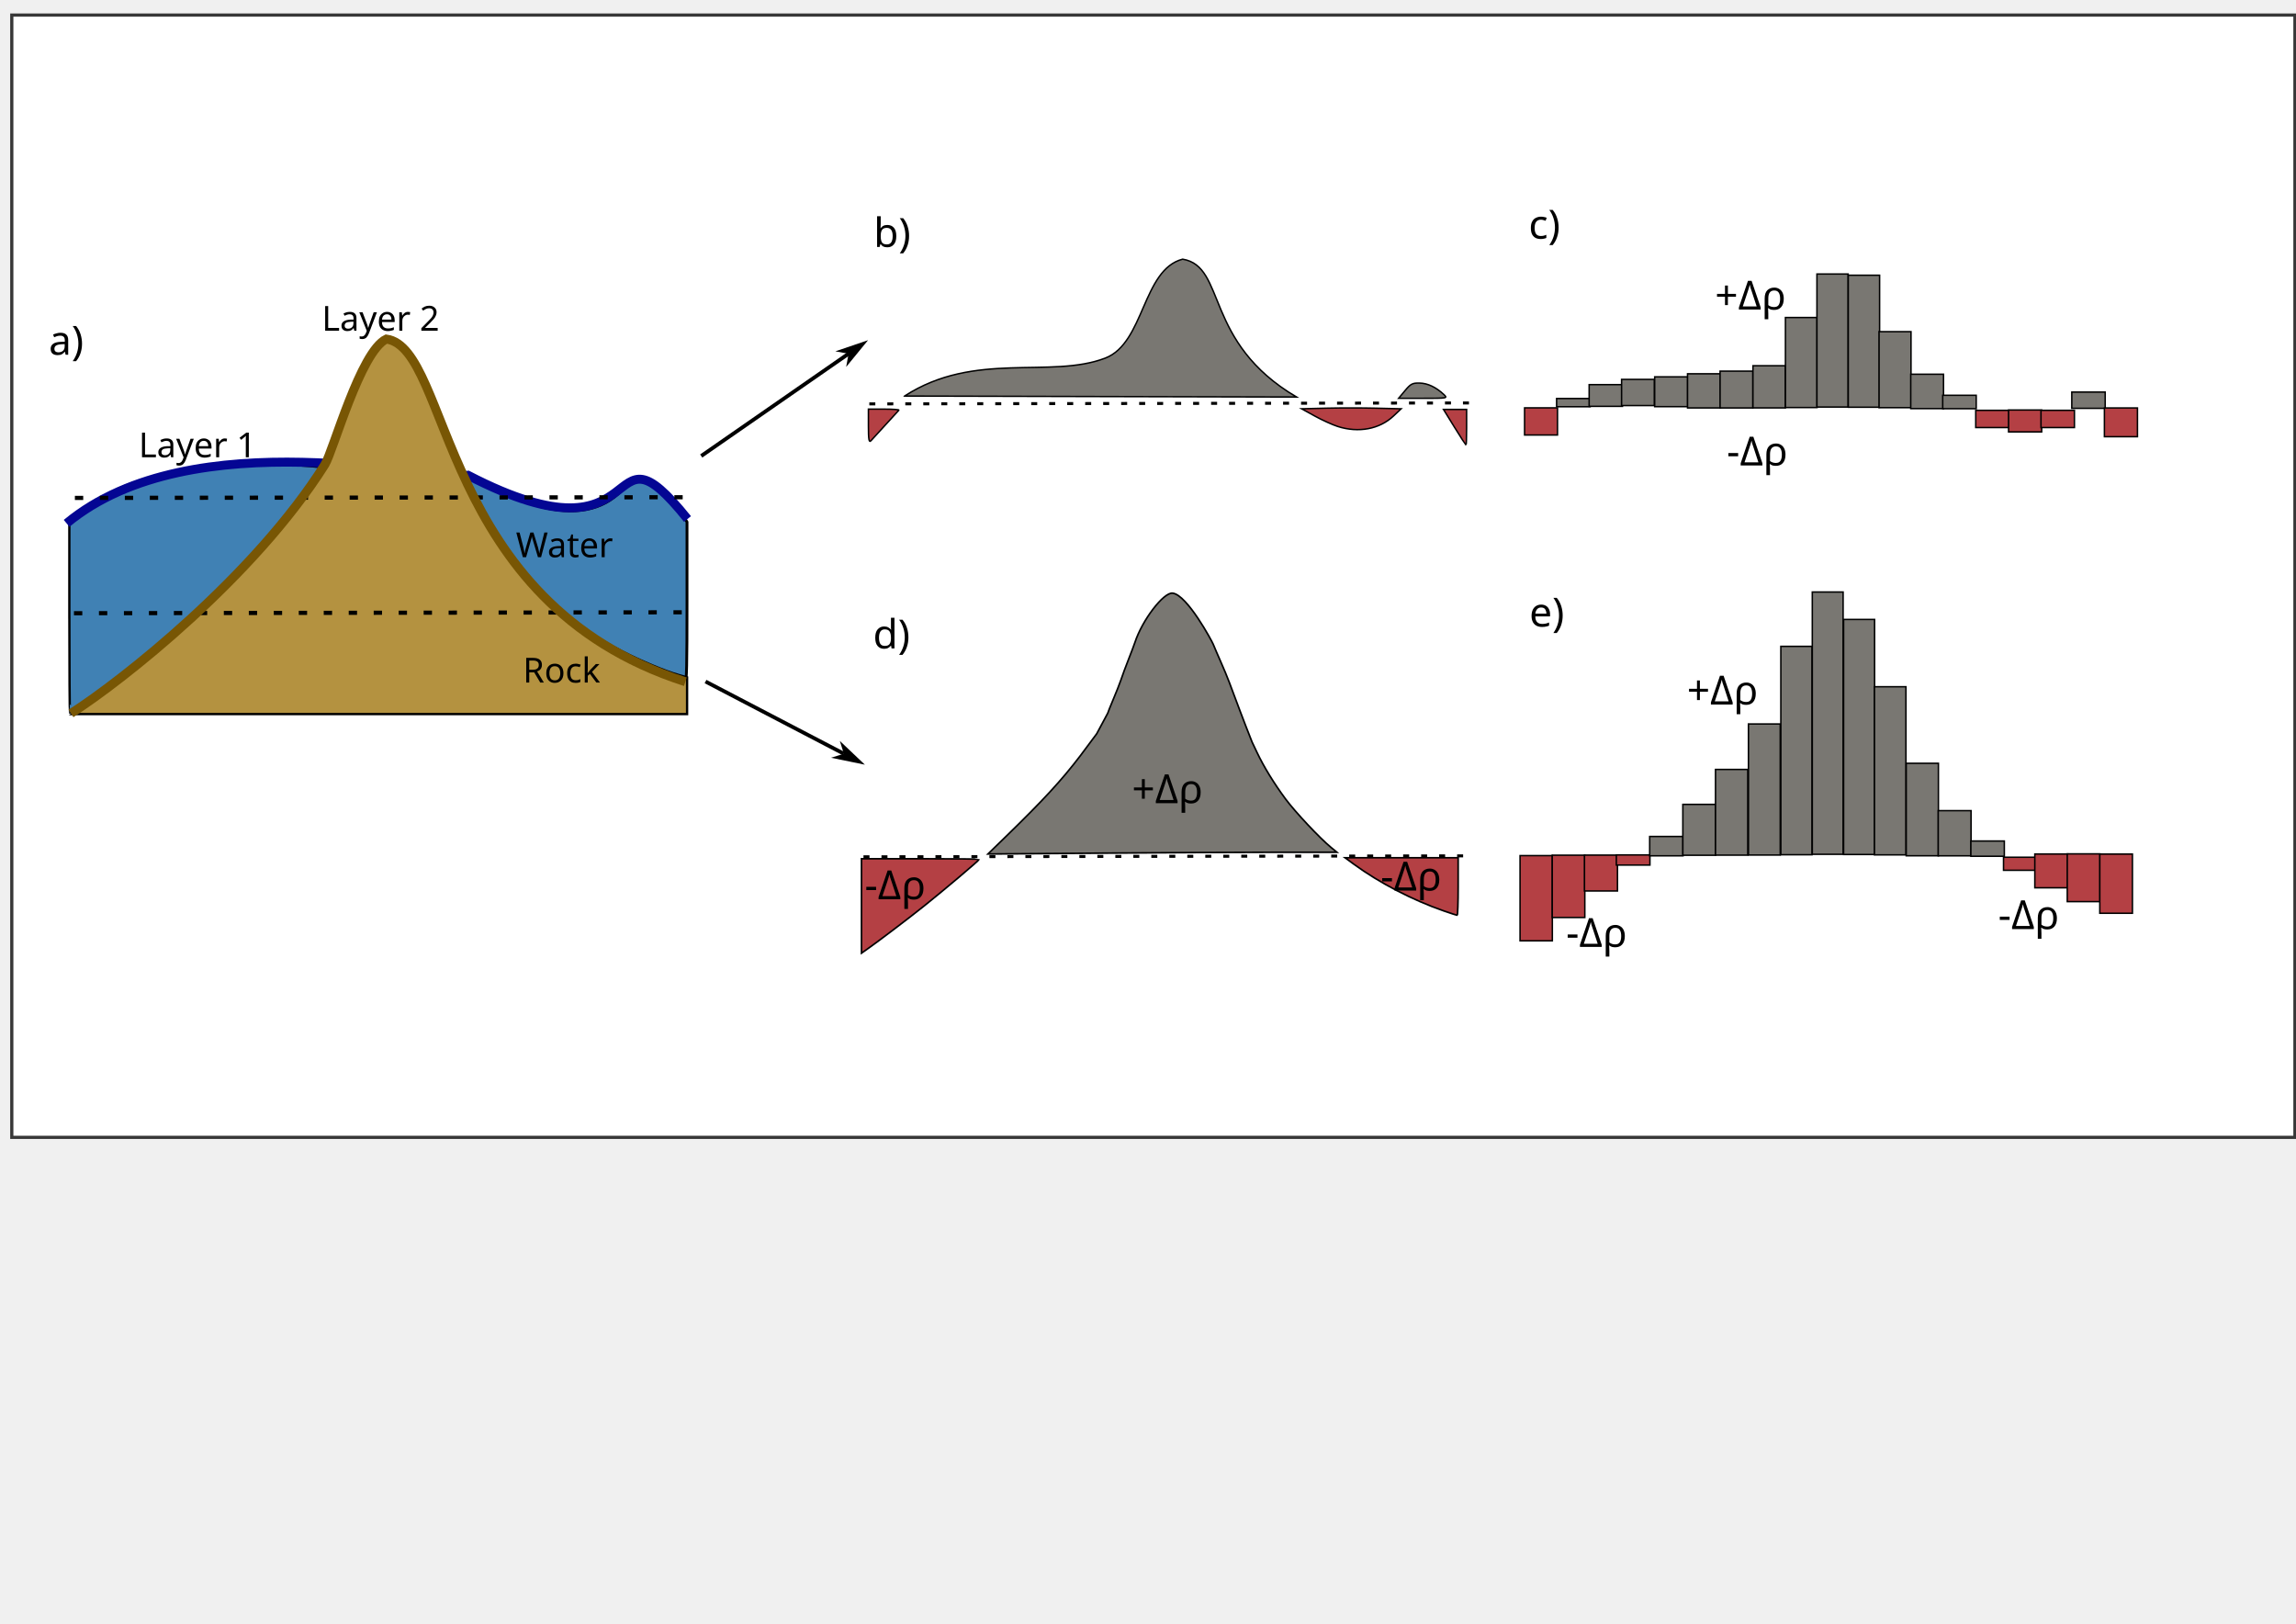
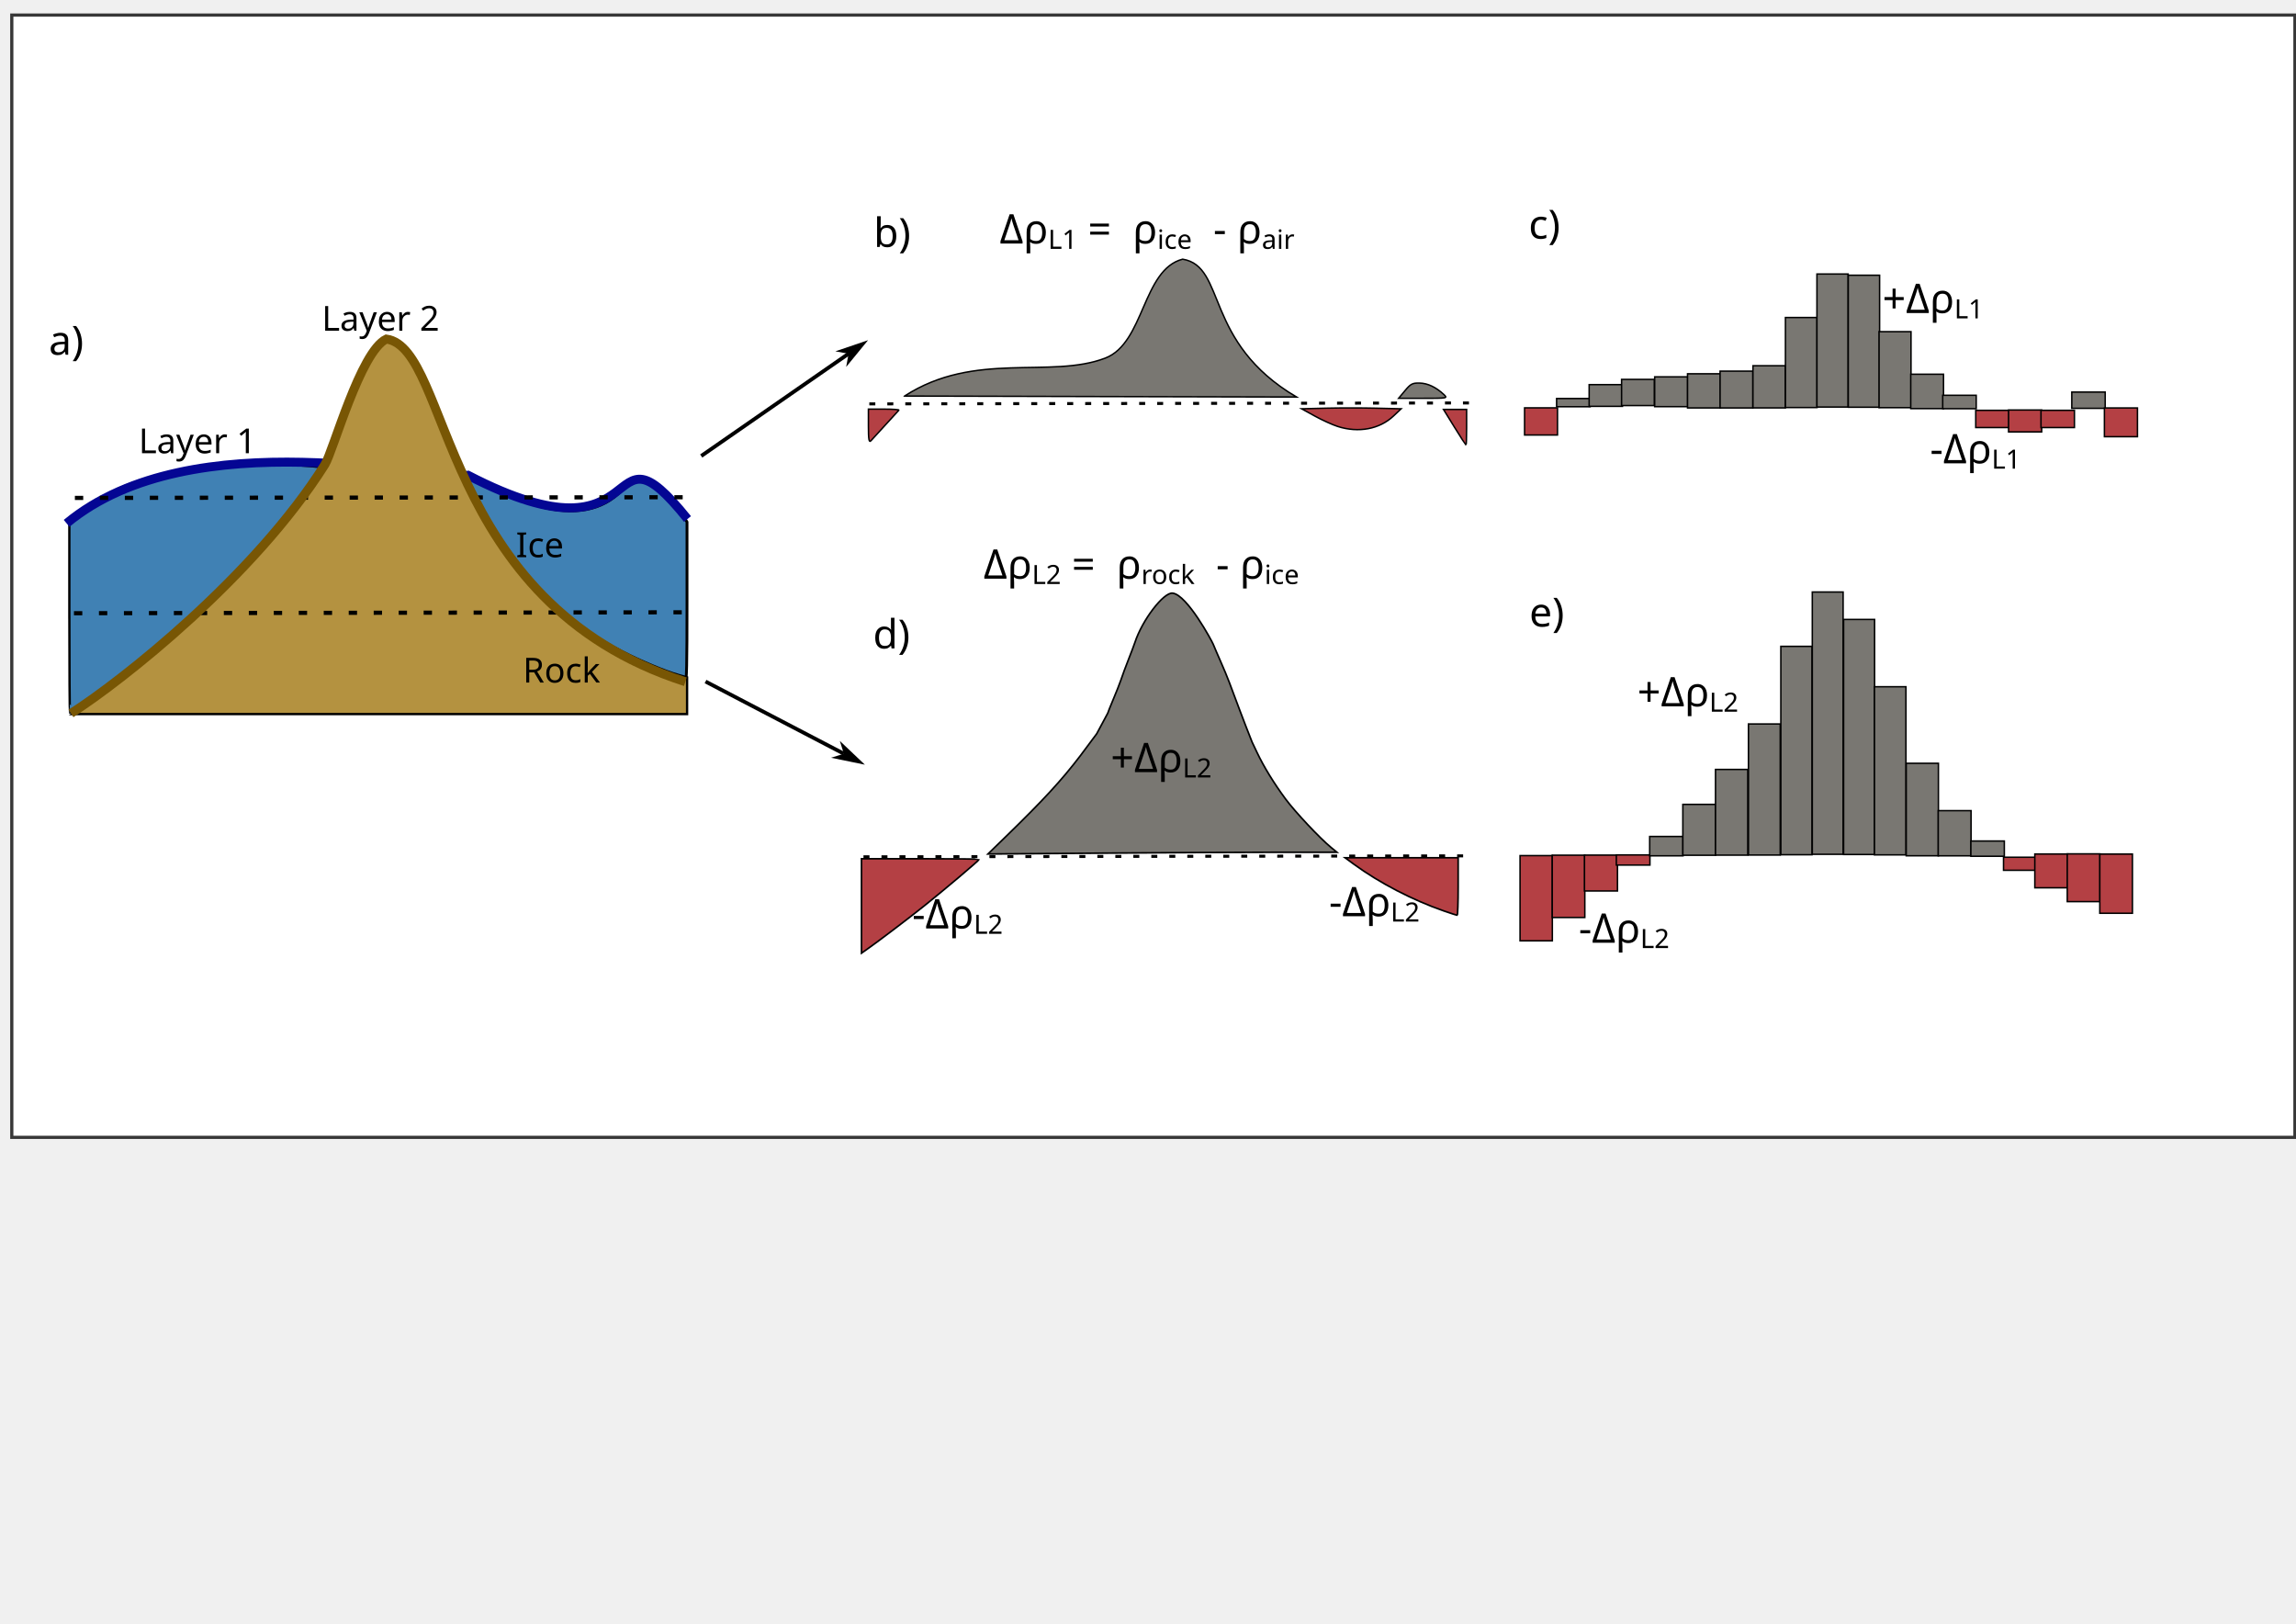
<svg xmlns="http://www.w3.org/2000/svg" width="297mm" height="210mm" viewBox="0 0 297 210" version="1.1" id="svg5">
  <defs id="defs2">
    <marker style="overflow:visible" id="Arrow1L" refX="0" refY="0" orient="auto-start-reverse" markerWidth="8.75" markerHeight="5" viewBox="0 0 8.75 5" preserveAspectRatio="xMidYMid">
      <path style="fill:context-stroke;fill-rule:evenodd;stroke:none" d="M 0,0 5,-5 -12.5,0 5,5 Z" id="arrow1L" transform="scale(-0.5)" />
    </marker>
    <marker style="overflow:visible" id="Arrow1L-8" refX="0" refY="0" orient="auto-start-reverse" markerWidth="8.75" markerHeight="5" viewBox="0 0 8.75 5" preserveAspectRatio="xMidYMid">
      <path style="fill:context-stroke;fill-rule:evenodd;stroke:none" d="M 0,0 5,-5 -12.5,0 5,5 Z" id="arrow1L-3" transform="scale(-0.5)" />
    </marker>
  </defs>
  <g id="layer1">
    <rect style="display:inline;fill:#ffffff;fill-opacity:1;fill-rule:evenodd;stroke:#373737;stroke-width:0.412;stroke-dasharray:none;stroke-dashoffset:3.024;stroke-opacity:1" id="rect4291-8-6" width="295.337" height="145.149" x="1.525" y="1.949" />
+     <text xml:space="preserve" style="font-style:normal;font-variant:normal;font-weight:normal;font-stretch:normal;font-size:5.292px;line-height:1.25;font-family:sans-serif;-inkscape-font-specification:'sans-serif, Normal';font-variant-ligatures:normal;font-variant-caps:normal;font-variant-numeric:normal;font-variant-east-asian:normal;letter-spacing:0px;word-spacing:0px;display:inline;fill:#000000;fill-opacity:1;stroke:none;stroke-width:0.186" x="211.805" y="91.359" id="text591-3-7-6-7-9-4-2-0-5">
+       <tspan id="tspan589-3-9-5-7-7-6-5-0-8" style="font-style:normal;font-variant:normal;font-weight:normal;font-stretch:normal;font-size:5.292px;font-family:sans-serif;-inkscape-font-specification:'sans-serif, Normal';font-variant-ligatures:normal;font-variant-caps:normal;font-variant-numeric:normal;font-variant-east-asian:normal;stroke-width:0.186" x="211.805" y="91.359">+Δρ<tspan style="font-size:65%;baseline-shift:sub" id="tspan2174">L2</tspan>
+       </tspan>
+     </text>
+     <text xml:space="preserve" style="font-style:normal;font-variant:normal;font-weight:normal;font-stretch:normal;font-size:5.292px;line-height:1.25;font-family:sans-serif;-inkscape-font-specification:'sans-serif, Normal';font-variant-ligatures:normal;font-variant-caps:normal;font-variant-numeric:normal;font-variant-east-asian:normal;letter-spacing:0px;word-spacing:0px;display:inline;fill:#000000;fill-opacity:1;stroke:none;stroke-width:0.186" x="204.205" y="121.932" id="text591-3-7-6-7-9-4-2-0-5-3">
+       <tspan id="tspan589-3-9-5-7-7-6-5-0-8-8" style="font-style:normal;font-variant:normal;font-weight:normal;font-stretch:normal;font-size:5.292px;font-family:sans-serif;-inkscape-font-specification:'sans-serif, Normal';font-variant-ligatures:normal;font-variant-caps:normal;font-variant-numeric:normal;font-variant-east-asian:normal;stroke-width:0.186" x="204.205" y="121.932">-Δρ<tspan style="font-size:65%;baseline-shift:sub" id="tspan2174-5">L2</tspan>
+       </tspan>
+     </text>
+     <text xml:space="preserve" style="font-style:normal;font-variant:normal;font-weight:normal;font-stretch:normal;font-size:5.292px;line-height:1.25;font-family:sans-serif;-inkscape-font-specification:'sans-serif, Normal';font-variant-ligatures:normal;font-variant-caps:normal;font-variant-numeric:normal;font-variant-east-asian:normal;letter-spacing:0px;word-spacing:0px;display:inline;fill:#000000;fill-opacity:1;stroke:none;stroke-width:0.186" x="127.218" y="74.85" id="text591-3-7-6-7-9-4-2-0-5-1-5">
+       <tspan id="tspan589-3-9-5-7-7-6-5-0-8-0-7" style="font-style:normal;font-variant:normal;font-weight:normal;font-stretch:normal;font-size:5.292px;font-family:sans-serif;-inkscape-font-specification:'sans-serif, Normal';font-variant-ligatures:normal;font-variant-caps:normal;font-variant-numeric:normal;font-variant-east-asian:normal;stroke-width:0.186" x="127.218" y="74.85">Δρ<tspan style="font-size:65%;baseline-shift:sub" id="tspan2126-2">L2</tspan> =  ρ<tspan style="font-size:65%;baseline-shift:sub" id="tspan2122-7">rock</tspan>  - ρ<tspan style="font-size:65%;baseline-shift:sub" id="tspan2124-9">ice</tspan>
+       </tspan>
+     </text>
+     <text xml:space="preserve" style="font-style:normal;font-variant:normal;font-weight:normal;font-stretch:normal;font-size:5.292px;line-height:1.25;font-family:sans-serif;-inkscape-font-specification:'sans-serif, Normal';font-variant-ligatures:normal;font-variant-caps:normal;font-variant-numeric:normal;font-variant-east-asian:normal;letter-spacing:0px;word-spacing:0px;display:inline;fill:#000000;fill-opacity:1;stroke:none;stroke-width:0.186" x="243.502" y="40.487" id="text591-3-7-6-7-9-4-2-0-1">
+       <tspan id="tspan589-3-9-5-7-7-6-5-0-3" style="font-style:normal;font-variant:normal;font-weight:normal;font-stretch:normal;font-size:5.292px;font-family:sans-serif;-inkscape-font-specification:'sans-serif, Normal';font-variant-ligatures:normal;font-variant-caps:normal;font-variant-numeric:normal;font-variant-east-asian:normal;stroke-width:0.186" x="243.502" y="40.487">+Δρ<tspan style="font-size:65%;baseline-shift:sub" id="tspan2170">L1</tspan>
+       </tspan>
+     </text>
+     <text xml:space="preserve" style="font-style:normal;font-variant:normal;font-weight:normal;font-stretch:normal;font-size:5.292px;line-height:1.25;font-family:sans-serif;-inkscape-font-specification:'sans-serif, Normal';font-variant-ligatures:normal;font-variant-caps:normal;font-variant-numeric:normal;font-variant-east-asian:normal;letter-spacing:0px;word-spacing:0px;display:inline;fill:#000000;fill-opacity:1;stroke:none;stroke-width:0.186" x="249.649" y="59.926" id="text591-3-7-6-7-9-4-2-6-7-3">
+       <tspan id="tspan589-3-9-5-7-7-6-5-4-8-5" style="font-style:normal;font-variant:normal;font-weight:normal;font-stretch:normal;font-size:5.292px;font-family:sans-serif;-inkscape-font-specification:'sans-serif, Normal';font-variant-ligatures:normal;font-variant-caps:normal;font-variant-numeric:normal;font-variant-east-asian:normal;stroke-width:0.186" x="249.649" y="59.926">-Δρ<tspan style="font-size:65%;baseline-shift:sub" id="tspan2172">L1</tspan>
+       </tspan>
+     </text>
+     <text xml:space="preserve" style="font-style:normal;font-variant:normal;font-weight:normal;font-stretch:normal;font-size:5.292px;line-height:1.25;font-family:sans-serif;-inkscape-font-specification:'sans-serif, Normal';font-variant-ligatures:normal;font-variant-caps:normal;font-variant-numeric:normal;font-variant-east-asian:normal;letter-spacing:0px;word-spacing:0px;display:inline;fill:#000000;fill-opacity:1;stroke:none;stroke-width:0.186" x="129.306" y="31.498" id="text591-3-7-6-7-9-4-2-0-5-1">
+       <tspan id="tspan589-3-9-5-7-7-6-5-0-8-0" style="font-style:normal;font-variant:normal;font-weight:normal;font-stretch:normal;font-size:5.292px;font-family:sans-serif;-inkscape-font-specification:'sans-serif, Normal';font-variant-ligatures:normal;font-variant-caps:normal;font-variant-numeric:normal;font-variant-east-asian:normal;stroke-width:0.186" x="129.306" y="31.498">Δρ<tspan style="font-size:65%;baseline-shift:sub" id="tspan2126">L1</tspan> =  ρ<tspan style="font-size:65%;baseline-shift:sub" id="tspan2122">ice</tspan>  - ρ<tspan style="font-size:65%;baseline-shift:sub" id="tspan2124">air</tspan>
+       </tspan>
+     </text>
    <path style="display:inline;fill:none;stroke:#000000;stroke-width:8.51731e-06;stroke-linecap:butt;stroke-linejoin:miter;stroke-dasharray:none;stroke-opacity:1" d="m 8.415,93.335 c 0,0 30.83,-21.207 35.819,-37.958 5.504,-18.478 9.686,-11.655 16.573,6.772 7.883,21.091 29.226,26.018 29.226,26.018" id="path52709" />
    <path style="display:inline;fill:none;stroke:#000000;stroke-width:8.51731e-06;stroke-linecap:butt;stroke-linejoin:miter;stroke-dasharray:none;stroke-opacity:1" d="m 8.237,48.427 c 0,0 12.681,8.04 18.355,4.812 6.356,-3.616 12.712,-3.024 19.068,-1.96" id="path52711" />
    <path style="display:inline;fill:none;stroke:#000000;stroke-width:8.51731e-06;stroke-linecap:butt;stroke-linejoin:miter;stroke-dasharray:none;stroke-opacity:1" d="m 56.887,51.813 c 0,0 12.118,8.554 33.503,6.237" id="path52713" />
    <path style="display:inline;fill:none;stroke:#000000;stroke-width:8.51731e-06;stroke-linecap:butt;stroke-linejoin:miter;stroke-dasharray:none;stroke-opacity:1" d="M 8.237,67.673 C 18.217,57.159 42.096,60.723 42.096,60.723" id="path52715" />
    <path style="display:inline;fill:none;stroke:#000000;stroke-width:8.51731e-06;stroke-linecap:butt;stroke-linejoin:miter;stroke-dasharray:none;stroke-opacity:1" d="m 60.273,61.08 c 8.839,5.542 17.207,7.969 21.639,2.585 2.894,-3.515 8.704,4.15 8.478,5.078" id="path52717" />
    <path style="display:inline;fill:#4081b4;fill-opacity:1;fill-rule:evenodd;stroke:#000000;stroke-width:0.301;stroke-dasharray:none;stroke-dashoffset:0" d="M 8.97,79.832 V 67.452 l 1.025,-0.884 c 2.709,-2.336 5.839,-3.894 10.065,-5.01 3.709,-0.98 8.902,-1.601 13.41,-1.602 2.257,-0.001 7.691,0.341 8.159,0.513 0.275,0.101 0.154,0.365 -0.902,1.973 -4.147,6.312 -11.743,14.106 -21.508,22.066 -2.215,1.806 -9.999,7.704 -10.167,7.704 -0.044,0 -0.08,-5.571 -0.08,-12.38 z" id="path52915" />
    <path style="display:inline;fill:#4081b4;fill-opacity:1;fill-rule:evenodd;stroke:#000000;stroke-width:0.366;stroke-dasharray:none;stroke-dashoffset:0;stroke-opacity:1" d="m 86.163,87.351 c -1.24,-0.461 -3.553,-1.522 -5.14,-2.358 -4.913,-2.588 -8.703,-5.491 -12.354,-9.465 -2.394,-2.606 -4.136,-4.99 -5.841,-7.997 -1.142,-2.013 -3.095,-6.304 -2.943,-6.465 0.039,-0.041 1.241,0.561 2.67,1.34 3.077,1.675 4.839,2.433 7.083,3.049 4.619,1.267 8.35,0.563 10.776,-2.031 1.118,-1.195 1.554,-1.479 2.276,-1.479 1.344,0 4.041,2.185 5.454,4.418 l 0.724,1.145 v 10.351 c 0,8.159 -0.048,10.349 -0.225,10.341 -0.124,-0.005 -1.24,-0.387 -2.48,-0.849 z" id="path52921" />
    <path style="display:inline;fill:none;stroke:#000000;stroke-width:8.08956e-06;stroke-linecap:butt;stroke-linejoin:miter;stroke-dasharray:none;stroke-opacity:1" d="m 122.626,64.619 c 0,0 29.281,-20.142 34.021,-36.052 5.228,-17.55 9.2,-11.069 15.741,6.432 7.487,20.032 27.758,24.711 27.758,24.711" id="path52709-7" />
    <path style="fill:none;stroke:#040693;stroke-width:1.16;stroke-linecap:butt;stroke-linejoin:miter;stroke-dasharray:none;stroke-opacity:1" d="M 8.616,67.687 C 24.936,54.175 56.307,62.212 60.56,61.477 84.961,74.108 77.487,52.884 88.932,67.123" id="path65769-8" />
    <path style="display:inline;fill:#b49240;fill-opacity:1;fill-rule:evenodd;stroke:#000000;stroke-width:0.299;stroke-dasharray:none;stroke-dashoffset:0" d="m 11.436,90.818 c 10.243,-7.585 20.042,-16.688 25.781,-23.949 3.771,-4.772 5.643,-8.2 7.362,-13.482 1.436,-4.414 2.711,-7.177 3.876,-8.402 1.345,-1.415 2.175,-1.407 3.603,0.032 1.87,1.886 3.864,5.957 7.08,14.458 1.721,4.548 3.036,7.297 4.774,9.98 3.979,6.141 9.697,11.259 16.478,14.747 2.477,1.274 5.681,2.615 7.391,3.094 l 1.097,0.307 v 2.377 2.377 H 49.118 9.359 Z" id="path52775" />
    <text xml:space="preserve" style="font-style:normal;font-weight:normal;font-size:5.224px;line-height:1.25;font-family:sans-serif;letter-spacing:0px;word-spacing:0px;display:inline;fill:#000000;fill-opacity:1;stroke:none;stroke-width:0.186" x="6.32" y="45.88" id="text591-3-7-6-7">
      <tspan id="tspan589-3-9-5-7" style="font-size:5.224px;stroke-width:0.186" x="6.32" y="45.88">a)</tspan>
    </text>
    <text xml:space="preserve" style="font-style:normal;font-weight:normal;font-size:5.224px;line-height:1.25;font-family:sans-serif;letter-spacing:0px;word-spacing:0px;display:inline;fill:#000000;fill-opacity:1;stroke:none;stroke-width:0.186" x="113.018" y="31.935" id="text591-3-7-6-7-9">
      <tspan id="tspan589-3-9-5-7-7" style="font-size:5.224px;stroke-width:0.186" x="113.018" y="31.935">b)</tspan>
    </text>
    <text xml:space="preserve" style="font-style:normal;font-weight:normal;font-size:5.224px;line-height:1.25;font-family:sans-serif;letter-spacing:0px;word-spacing:0px;display:inline;fill:#000000;fill-opacity:1;stroke:none;stroke-width:0.186" x="197.745" y="30.868" id="text591-3-7-6-7-9-0">
      <tspan id="tspan589-3-9-5-7-7-4" style="font-size:5.224px;stroke-width:0.186" x="197.745" y="30.868">c)</tspan>
    </text>
    <text xml:space="preserve" style="font-style:normal;font-weight:normal;font-size:4.471px;line-height:1.25;font-family:sans-serif;letter-spacing:0px;word-spacing:0px;display:inline;fill:#000000;fill-opacity:1;stroke:none;stroke-width:0.186" x="67.632" y="88.277" id="text591-6-9-3-8">
      <tspan style="font-size:4.471px;stroke-width:0.186" x="67.632" y="88.277" id="tspan962-1-8-1">Rock</tspan>
    </text>
    <text xml:space="preserve" style="font-style:normal;font-weight:normal;font-size:4.471px;line-height:1.25;font-family:sans-serif;letter-spacing:0px;word-spacing:0px;display:inline;fill:#000000;fill-opacity:1;stroke:none;stroke-width:0.186" x="66.741" y="72.061" id="text591-6-9-3-8-8">
-       <tspan style="font-size:4.471px;stroke-width:0.186" x="66.741" y="72.061" id="tspan962-1-8-1-5">Water</tspan>
+       <tspan style="font-size:4.471px;stroke-width:0.186" x="66.741" y="72.061" id="tspan962-1-8-1-5">Ice</tspan>
    </text>
-     <text xml:space="preserve" style="font-style:normal;font-weight:normal;font-size:4.471px;line-height:1.25;font-family:sans-serif;letter-spacing:0px;word-spacing:0px;display:inline;fill:#000000;fill-opacity:1;stroke:none;stroke-width:0.186" x="17.934" y="59.144" id="text591-6-9-3-8-8-6">
-       <tspan style="font-size:4.471px;stroke-width:0.186" x="17.934" y="59.144" id="tspan962-1-8-1-5-7">Layer 1</tspan>
+     <text xml:space="preserve" style="font-style:normal;font-weight:normal;font-size:4.471px;line-height:1.25;font-family:sans-serif;letter-spacing:0px;word-spacing:0px;display:inline;fill:#000000;fill-opacity:1;stroke:none;stroke-width:0.186" x="17.934" y="58.615" id="text591-6-9-3-8-8-6">
+       <tspan style="font-size:4.471px;stroke-width:0.186" x="17.934" y="58.615" id="tspan962-1-8-1-5-7">Layer 1</tspan>
    </text>
    <text xml:space="preserve" style="font-style:normal;font-weight:normal;font-size:4.471px;line-height:1.25;font-family:sans-serif;letter-spacing:0px;word-spacing:0px;display:inline;fill:#000000;fill-opacity:1;stroke:none;stroke-width:0.186" x="41.624" y="42.777" id="text591-6-9-3-8-8-6-9">
      <tspan style="font-size:4.471px;stroke-width:0.186" x="41.624" y="42.777" id="tspan962-1-8-1-5-7-8">Layer 2</tspan>
    </text>
    <path style="display:inline;fill:#b44044;fill-opacity:1;fill-rule:evenodd;stroke:#000000;stroke-width:0.188;stroke-dasharray:none;stroke-dashoffset:0;stroke-opacity:1" d="m 112.333,55.134 v -2.22 h 2.028 c 1.115,0 1.978,0.06 1.918,0.133 -0.123,0.149 -3.097,3.402 -3.615,3.954 -0.256,0.273 -0.331,-0.145 -0.331,-1.868 z" id="path56907" />
    <path style="display:inline;fill:#b44044;fill-opacity:1;fill-rule:evenodd;stroke:#000000;stroke-width:0.188;stroke-dasharray:none;stroke-dashoffset:0;stroke-opacity:1" d="m 173.039,55.156 c -0.677,-0.217 -2.005,-0.819 -2.951,-1.339 l -1.721,-0.946 3.163,-0.079 c 1.74,-0.043 4.637,-0.043 6.439,0 l 3.276,0.079 -0.983,0.928 c -1.81,1.709 -4.527,2.219 -7.223,1.358 z" id="path56909" />
    <path style="display:inline;fill:#797772;fill-opacity:1;fill-rule:evenodd;stroke:#000000;stroke-width:0.188;stroke-dasharray:none;stroke-dashoffset:0;stroke-opacity:1" d="m 181.748,50.519 c 0.737,-0.881 0.954,-0.993 1.884,-0.975 1.042,0.02 2.115,0.527 3.134,1.477 0.523,0.488 0.491,0.494 -2.661,0.494 h -3.19 z" id="path56913" />
    <path style="display:inline;fill:#b44044;fill-opacity:1;fill-rule:evenodd;stroke:#000000;stroke-width:0.188;stroke-dasharray:none;stroke-dashoffset:0;stroke-opacity:1" d="m 188.144,55.253 -1.42,-2.297 h 1.495 1.495 v 2.324 c 0,1.278 -0.034,2.312 -0.074,2.297 -0.041,-0.018 -0.713,-1.061 -1.495,-2.324 z" id="path56919" />
    <path style="display:inline;fill:none;stroke:#000000;stroke-width:8.08956e-06;stroke-linecap:butt;stroke-linejoin:miter;stroke-dasharray:none;stroke-opacity:1" d="m 208.225,64.371 c 0,0 29.281,-20.142 34.021,-36.052 5.228,-17.55 9.2,-11.069 15.741,6.432 7.487,20.032 27.758,24.711 27.758,24.711" id="path52709-7-3" />
    <path style="display:inline;fill:none;stroke:#000000;stroke-width:0.539;stroke-linecap:butt;stroke-linejoin:miter;stroke-dasharray:1.077, 2.154;stroke-dashoffset:0;stroke-opacity:1" d="M 9.688,64.396 89.22,64.307" id="path57359" />
    <path style="display:inline;fill:none;stroke:#000000;stroke-width:0.539;stroke-linecap:butt;stroke-linejoin:miter;stroke-dasharray:1.077, 2.154;stroke-dashoffset:0;stroke-opacity:1" d="M 9.569,79.311 90.202,79.187" id="path57361-4" />
    <rect style="display:inline;fill:#b44044;fill-opacity:1;fill-rule:evenodd;stroke:#000000;stroke-width:0.188;stroke-dasharray:none;stroke-dashoffset:0;stroke-opacity:1" id="rect58271" width="4.258" height="3.514" x="197.212" y="52.748" />
    <rect style="display:inline;fill:#797772;fill-opacity:1;fill-rule:evenodd;stroke:#000000;stroke-width:0.188;stroke-dasharray:none;stroke-dashoffset:0;stroke-opacity:1" id="rect58271-0" width="4.334" height="1.064" x="201.356" y="-52.605" transform="scale(1,-1)" />
    <rect style="display:inline;fill:#797772;fill-opacity:1;fill-rule:evenodd;stroke:#000000;stroke-width:0.188;stroke-dasharray:none;stroke-dashoffset:0;stroke-opacity:1" id="rect58271-0-0" width="4.31" height="2.809" x="205.565" y="-52.555" transform="scale(1,-1)" />
    <rect style="display:inline;fill:#797772;fill-opacity:1;fill-rule:evenodd;stroke:#000000;stroke-width:0.188;stroke-dasharray:none;stroke-dashoffset:0;stroke-opacity:1" id="rect58271-0-6" width="4.238" height="3.386" x="209.761" y="-52.454" transform="scale(1,-1)" />
    <rect style="display:inline;fill:#797772;fill-opacity:1;fill-rule:evenodd;stroke:#000000;stroke-width:0.188;stroke-dasharray:none;stroke-dashoffset:0;stroke-opacity:1" id="rect58271-02" width="4.269" height="3.856" x="214.041" y="48.739" />
    <rect style="display:inline;fill:#797772;fill-opacity:1;fill-rule:evenodd;stroke:#000000;stroke-width:0.188;stroke-dasharray:none;stroke-dashoffset:0;stroke-opacity:1" id="rect58271-0-3" width="4.269" height="4.418" x="218.291" y="48.342" />
    <rect style="display:inline;fill:#797772;fill-opacity:1;fill-rule:evenodd;stroke:#000000;stroke-width:0.188;stroke-dasharray:none;stroke-dashoffset:0;stroke-opacity:1" id="rect58271-0-0-2" width="4.24" height="4.762" x="222.502" y="48.001" />
    <rect style="display:inline;fill:#797772;fill-opacity:1;fill-rule:evenodd;stroke:#000000;stroke-width:0.188;stroke-dasharray:none;stroke-dashoffset:0;stroke-opacity:1" id="rect58271-0-6-9" width="4.196" height="5.454" x="226.753" y="47.302" />
    <rect style="display:inline;fill:#797772;fill-opacity:1;fill-rule:evenodd;stroke:#000000;stroke-width:0.188;stroke-dasharray:none;stroke-dashoffset:0;stroke-opacity:1" id="rect58271-8" width="4.097" height="11.645" x="230.955" y="41.064" />
    <rect style="display:inline;fill:#797772;fill-opacity:1;fill-rule:evenodd;stroke:#000000;stroke-width:0.188;stroke-dasharray:none;stroke-dashoffset:0;stroke-opacity:1" id="rect58271-0-30" width="4.04" height="17.207" x="235.029" y="35.439" />
    <rect style="display:inline;fill:#797772;fill-opacity:1;fill-rule:evenodd;stroke:#000000;stroke-width:0.188;stroke-dasharray:none;stroke-dashoffset:0;stroke-opacity:1" id="rect58271-0-0-5" width="4.056" height="17.074" x="239.081" y="35.596" />
    <rect style="display:inline;fill:#797772;fill-opacity:1;fill-rule:evenodd;stroke:#000000;stroke-width:0.188;stroke-dasharray:none;stroke-dashoffset:0;stroke-opacity:1" id="rect58271-0-6-1" width="4.134" height="9.83" x="243.066" y="42.895" />
    <rect style="display:inline;fill:#797772;fill-opacity:1;fill-rule:evenodd;stroke:#000000;stroke-width:0.188;stroke-dasharray:none;stroke-dashoffset:0;stroke-opacity:1" id="rect58271-5" width="4.239" height="4.448" x="247.166" y="48.4" />
    <rect style="display:inline;fill:#797772;fill-opacity:1;fill-rule:evenodd;stroke:#000000;stroke-width:0.188;stroke-dasharray:none;stroke-dashoffset:0;stroke-opacity:1" id="rect58271-0-33" width="4.333" height="1.736" x="251.301" y="51.124" />
    <rect style="display:inline;fill:#b44044;fill-opacity:1;fill-rule:evenodd;stroke:#000000;stroke-width:0.188;stroke-dasharray:none;stroke-dashoffset:0;stroke-opacity:1" id="rect58271-0-0-8" width="4.317" height="2.227" x="255.573" y="-55.297" transform="scale(1,-1)" />
    <rect style="display:inline;fill:#b44044;fill-opacity:1;fill-rule:evenodd;stroke:#000000;stroke-width:0.188;stroke-dasharray:none;stroke-dashoffset:0;stroke-opacity:1" id="rect58271-0-6-17" width="4.282" height="2.832" x="259.819" y="-55.86" transform="scale(1,-1)" />
    <rect style="display:inline;fill:#b44044;fill-opacity:1;fill-rule:evenodd;stroke:#000000;stroke-width:0.188;stroke-dasharray:none;stroke-dashoffset:0;stroke-opacity:1" id="rect58271-1" width="4.327" height="2.228" x="264.012" y="53.069" />
    <rect style="display:inline;fill:#797772;fill-opacity:1;fill-rule:evenodd;stroke:#000000;stroke-width:0.188;stroke-dasharray:none;stroke-dashoffset:0;stroke-opacity:1" id="rect58271-0-63" width="4.32" height="2.104" x="267.998" y="-52.812" transform="scale(1,-1)" />
    <rect style="display:inline;fill:#b44044;fill-opacity:1;fill-rule:evenodd;stroke:#000000;stroke-width:0.188;stroke-dasharray:none;stroke-dashoffset:0;stroke-opacity:1" id="rect58271-0-0-7" width="4.276" height="3.719" x="272.216" y="52.762" />
-     <text xml:space="preserve" style="font-style:normal;font-weight:normal;font-size:5.224px;line-height:1.25;font-family:sans-serif;letter-spacing:0px;word-spacing:0px;display:inline;fill:#000000;fill-opacity:1;stroke:none;stroke-width:0.186" x="221.838" y="40.038" id="text591-3-7-6-7-9-4-2-0">
-       <tspan id="tspan589-3-9-5-7-7-6-5-0" style="font-size:5.224px;stroke-width:0.186" x="221.838" y="40.038">+Δρ </tspan>
-     </text>
-     <text xml:space="preserve" style="font-style:normal;font-weight:normal;font-size:5.224px;line-height:1.25;font-family:sans-serif;letter-spacing:0px;word-spacing:0px;display:inline;fill:#000000;fill-opacity:1;stroke:none;stroke-width:0.186" x="223.371" y="60.204" id="text591-3-7-6-7-9-4-2-6-7">
-       <tspan id="tspan589-3-9-5-7-7-6-5-4-8" style="font-size:5.224px;stroke-width:0.186" x="223.371" y="60.204">-Δρ </tspan>
-     </text>
    <path style="display:inline;fill:none;stroke:#000000;stroke-width:8.08956e-06;stroke-linecap:butt;stroke-linejoin:miter;stroke-dasharray:none;stroke-opacity:1" d="m 126.685,124.674 c 0,0 29.281,-20.142 34.021,-36.052 5.228,-17.55 9.2,-11.069 15.741,6.432 7.487,20.032 27.758,24.711 27.758,24.711" id="path52709-7-8" />
    <text xml:space="preserve" style="font-style:normal;font-weight:normal;font-size:5.224px;line-height:1.25;font-family:sans-serif;letter-spacing:0px;word-spacing:0px;display:inline;fill:#000000;fill-opacity:1;stroke:none;stroke-width:0.186" x="197.835" y="81.039" id="text591-3-7-6-7-9-4-27">
      <tspan id="tspan589-3-9-5-7-7-6-0" style="font-size:5.224px;stroke-width:0.186" x="197.835" y="81.039">e)</tspan>
    </text>
    <text xml:space="preserve" style="font-style:normal;font-weight:normal;font-size:5.224px;line-height:1.25;font-family:sans-serif;letter-spacing:0px;word-spacing:0px;display:inline;fill:#000000;fill-opacity:1;stroke:none;stroke-width:0.186" x="112.937" y="83.864" id="text591-3-7-6-7-9-0-8">
      <tspan id="tspan589-3-9-5-7-7-4-9" style="font-size:5.224px;stroke-width:0.186" x="112.937" y="83.864">d)</tspan>
    </text>
    <path style="display:inline;fill:none;stroke:#000000;stroke-width:8.08956e-06;stroke-linecap:butt;stroke-linejoin:miter;stroke-dasharray:none;stroke-opacity:1" d="m 116.663,124.626 c 0,0 29.281,-20.142 34.021,-36.052 5.228,-17.55 9.2,-11.069 15.741,6.432 7.487,20.032 27.758,24.711 27.758,24.711" id="path52709-7-3-6" />
    <path style="display:inline;fill:#b44044;fill-opacity:1;fill-rule:evenodd;stroke:#000000;stroke-width:0.211;stroke-dasharray:none;stroke-dashoffset:0;stroke-opacity:1" d="m 111.439,117.169 v -6.105 h 7.617 c 4.189,0 7.617,0.033 7.617,0.074 0,0.123 -4.496,3.926 -7.109,6.013 -2.2,1.757 -6.113,4.722 -7.574,5.74 l -0.55,0.383 z" id="path56814-7-1-0" />
    <path style="display:inline;fill:#797772;fill-opacity:1;fill-rule:evenodd;stroke:#000000;stroke-width:0.211;stroke-dasharray:none;stroke-dashoffset:0;stroke-opacity:1" d="m 130.067,108.241 c 4.85,-4.711 7.262,-7.328 9.678,-10.498 l 2.12,-2.845 1.421,-2.647 c 0.023,-0.182 1.363,-3.269 1.675,-4.213 0.517,-1.561 1.568,-4.096 1.84,-4.93 0.958,-2.938 3.729,-6.53 4.883,-6.394 1.891,0.223 5.105,6.242 5.241,6.582 0.418,1.049 1.53,3.443 2.098,4.969 0.477,1.283 1.948,5.231 2.939,7.701 l 0.632,1.333 c 0.877,1.849 2.188,3.991 3.68,6.01 1.246,1.686 4.452,5.101 5.917,6.302 l 0.75,0.615 -7.689,1.1e-4 c -4.229,7e-5 -14.387,0.051 -22.574,0.113 l -14.885,0.113 z" id="path56816-2-1-3" />
    <path style="display:inline;fill:#b44044;fill-opacity:1;fill-rule:evenodd;stroke:#000000;stroke-width:0.211;stroke-dasharray:none;stroke-dashoffset:0;stroke-opacity:1" d="m 186.758,117.811 c -4.056,-1.411 -8.303,-3.614 -11.59,-6.012 l -1.181,-0.862 h 7.317 7.317 v 3.724 c 0,2.048 -0.057,3.72 -0.127,3.716 -0.07,-0.004 -0.851,-0.259 -1.735,-0.567 z" id="path56820-9-0-8" />
    <path style="display:inline;fill:none;stroke:#000000;stroke-width:0.388;stroke-linecap:butt;stroke-linejoin:miter;stroke-dasharray:0.776, 1.551;stroke-dashoffset:0;stroke-opacity:1" d="m 111.696,110.815 77.639,-0.123" id="path57361-4-4-1" />
    <path style="display:inline;fill:none;stroke:#000000;stroke-width:0.388;stroke-linecap:butt;stroke-linejoin:miter;stroke-dasharray:0.776, 1.551;stroke-dashoffset:0;stroke-opacity:1" d="m 112.451,52.237 77.639,-0.123" id="path57361-4-4-1-8-0" />
    <rect style="display:inline;fill:#b44044;fill-opacity:1;fill-rule:evenodd;stroke:#000000;stroke-width:0.19;stroke-dasharray:none;stroke-dashoffset:0;stroke-opacity:1" id="rect58271-14" width="4.176" height="11.018" x="196.628" y="110.659" />
    <rect style="display:inline;fill:#b44044;fill-opacity:1;fill-rule:evenodd;stroke:#000000;stroke-width:0.19;stroke-dasharray:none;stroke-dashoffset:0;stroke-opacity:1" id="rect58271-0-2" width="4.214" height="8.058" x="200.792" y="110.605" />
    <rect style="display:inline;fill:#b44044;fill-opacity:1;fill-rule:evenodd;stroke:#000000;stroke-width:0.19;stroke-dasharray:none;stroke-dashoffset:0;stroke-opacity:1" id="rect58271-0-0-4" width="4.268" height="4.638" x="204.961" y="110.594" />
    <rect style="display:inline;fill:#b44044;fill-opacity:1;fill-rule:evenodd;stroke:#000000;stroke-width:0.19;stroke-dasharray:none;stroke-dashoffset:0;stroke-opacity:1" id="rect58271-0-6-6" width="4.349" height="1.312" x="209.081" y="110.57" />
    <rect style="display:inline;fill:#797772;fill-opacity:1;fill-rule:evenodd;stroke:#000000;stroke-width:0.19;stroke-dasharray:none;stroke-dashoffset:0;stroke-opacity:1" id="rect58271-02-3" width="4.314" height="2.503" x="213.395" y="108.184" />
    <rect style="display:inline;fill:#797772;fill-opacity:1;fill-rule:evenodd;stroke:#000000;stroke-width:0.19;stroke-dasharray:none;stroke-dashoffset:0;stroke-opacity:1" id="rect58271-0-3-0" width="4.236" height="6.581" x="217.684" y="104.033" />
    <rect style="display:inline;fill:#797772;fill-opacity:1;fill-rule:evenodd;stroke:#000000;stroke-width:0.19;stroke-dasharray:none;stroke-dashoffset:0;stroke-opacity:1" id="rect58271-0-0-2-3" width="4.176" height="11.085" x="221.91" y="99.514" />
    <rect style="display:inline;fill:#797772;fill-opacity:1;fill-rule:evenodd;stroke:#000000;stroke-width:0.19;stroke-dasharray:none;stroke-dashoffset:0;stroke-opacity:1" id="rect58271-0-6-9-3" width="4.115" height="16.951" x="226.169" y="93.634" />
    <rect style="display:inline;fill:#797772;fill-opacity:1;fill-rule:evenodd;stroke:#000000;stroke-width:0.19;stroke-dasharray:none;stroke-dashoffset:0;stroke-opacity:1" id="rect58271-8-8" width="4.033" height="26.952" x="230.362" y="83.595" />
    <rect style="display:inline;fill:#797772;fill-opacity:1;fill-rule:evenodd;stroke:#000000;stroke-width:0.19;stroke-dasharray:none;stroke-dashoffset:0;stroke-opacity:1" id="rect58271-0-30-3" width="3.986" height="33.922" x="234.431" y="76.567" />
    <rect style="display:inline;fill:#797772;fill-opacity:1;fill-rule:evenodd;stroke:#000000;stroke-width:0.19;stroke-dasharray:none;stroke-dashoffset:0;stroke-opacity:1" id="rect58271-0-0-5-8" width="4.009" height="30.402" x="238.48" y="80.114" />
    <rect style="display:inline;fill:#797772;fill-opacity:1;fill-rule:evenodd;stroke:#000000;stroke-width:0.19;stroke-dasharray:none;stroke-dashoffset:0;stroke-opacity:1" id="rect58271-0-6-1-9" width="4.073" height="21.746" x="242.472" y="88.818" />
    <rect style="display:inline;fill:#797772;fill-opacity:1;fill-rule:evenodd;stroke:#000000;stroke-width:0.19;stroke-dasharray:none;stroke-dashoffset:0;stroke-opacity:1" id="rect58271-5-5" width="4.166" height="11.961" x="246.578" y="98.72" />
    <rect style="display:inline;fill:#797772;fill-opacity:1;fill-rule:evenodd;stroke:#000000;stroke-width:0.19;stroke-dasharray:none;stroke-dashoffset:0;stroke-opacity:1" id="rect58271-0-33-3" width="4.247" height="5.843" x="250.719" y="104.844" />
    <rect style="display:inline;fill:#797772;fill-opacity:1;fill-rule:evenodd;stroke:#000000;stroke-width:0.19;stroke-dasharray:none;stroke-dashoffset:0;stroke-opacity:1" id="rect58271-0-0-8-0" width="4.328" height="1.973" x="254.943" y="108.771" />
    <rect style="display:inline;fill:#b44044;fill-opacity:1;fill-rule:evenodd;stroke:#000000;stroke-width:0.19;stroke-dasharray:none;stroke-dashoffset:0;stroke-opacity:1" id="rect58271-0-6-17-6" width="4.337" height="1.689" x="259.167" y="-112.559" transform="scale(1,-1)" />
    <rect style="display:inline;fill:#b44044;fill-opacity:1;fill-rule:evenodd;stroke:#000000;stroke-width:0.19;stroke-dasharray:none;stroke-dashoffset:0;stroke-opacity:1" id="rect58271-1-1" width="4.273" height="4.37" x="263.215" y="110.452" />
    <rect style="display:inline;fill:#b44044;fill-opacity:1;fill-rule:evenodd;stroke:#000000;stroke-width:0.19;stroke-dasharray:none;stroke-dashoffset:0;stroke-opacity:1" id="rect58271-0-63-8" width="4.242" height="6.178" x="267.412" y="110.433" />
    <rect style="display:inline;fill:#b44044;fill-opacity:1;fill-rule:evenodd;stroke:#000000;stroke-width:0.19;stroke-dasharray:none;stroke-dashoffset:0;stroke-opacity:1" id="rect58271-0-0-7-0" width="4.22" height="7.655" x="271.62" y="110.461" />
-     <text xml:space="preserve" style="font-style:normal;font-weight:normal;font-size:5.224px;line-height:1.25;font-family:sans-serif;letter-spacing:0px;word-spacing:0px;display:inline;fill:#000000;fill-opacity:1;stroke:none;stroke-width:0.186" x="146.415" y="103.875" id="text591-3-7-6-7-9-4-2-2">
-       <tspan id="tspan589-3-9-5-7-7-6-5-46" style="font-size:5.224px;stroke-width:0.186" x="146.415" y="103.875">+Δρ </tspan>
-     </text>
-     <text xml:space="preserve" style="font-style:normal;font-weight:normal;font-size:5.224px;line-height:1.25;font-family:sans-serif;letter-spacing:0px;word-spacing:0px;display:inline;fill:#000000;fill-opacity:1;stroke:none;stroke-width:0.186" x="218.219" y="91.12" id="text591-3-7-6-7-9-4-2-0-5">
-       <tspan id="tspan589-3-9-5-7-7-6-5-0-8" style="font-size:5.224px;stroke-width:0.186" x="218.219" y="91.12">+Δρ </tspan>
-     </text>
-     <text xml:space="preserve" style="font-style:normal;font-weight:normal;font-size:5.224px;line-height:1.25;font-family:sans-serif;letter-spacing:0px;word-spacing:0px;display:inline;fill:#000000;fill-opacity:1;stroke:none;stroke-width:0.186" x="111.859" y="116.306" id="text591-3-7-6-7-9-4-2-6-0">
-       <tspan id="tspan589-3-9-5-7-7-6-5-4-88" style="font-size:5.224px;stroke-width:0.186" x="111.859" y="116.306">-Δρ </tspan>
-     </text>
-     <text xml:space="preserve" style="font-style:normal;font-weight:normal;font-size:5.224px;line-height:1.25;font-family:sans-serif;letter-spacing:0px;word-spacing:0px;display:inline;fill:#000000;fill-opacity:1;stroke:none;stroke-width:0.186" x="178.588" y="115.183" id="text591-3-7-6-7-9-4-2-6-6-6">
-       <tspan id="tspan589-3-9-5-7-7-6-5-4-1-9" style="font-size:5.224px;stroke-width:0.186" x="178.588" y="115.183">-Δρ </tspan>
-     </text>
-     <text xml:space="preserve" style="font-style:normal;font-weight:normal;font-size:5.224px;line-height:1.25;font-family:sans-serif;letter-spacing:0px;word-spacing:0px;display:inline;fill:#000000;fill-opacity:1;stroke:none;stroke-width:0.186" x="202.584" y="122.465" id="text591-3-7-6-7-9-4-2-6-7-4">
-       <tspan id="tspan589-3-9-5-7-7-6-5-4-8-2" style="font-size:5.224px;stroke-width:0.186" x="202.584" y="122.465">-Δρ </tspan>
-     </text>
-     <text xml:space="preserve" style="font-style:normal;font-weight:normal;font-size:5.224px;line-height:1.25;font-family:sans-serif;letter-spacing:0px;word-spacing:0px;display:inline;fill:#000000;fill-opacity:1;stroke:none;stroke-width:0.186" x="258.479" y="120.164" id="text591-3-7-6-7-9-4-2-6-1-8">
-       <tspan id="tspan589-3-9-5-7-7-6-5-4-18-3" style="font-size:5.224px;stroke-width:0.186" x="258.479" y="120.164">-Δρ </tspan>
-     </text>
    <path style="fill:none;stroke:#785604;stroke-width:1.16;stroke-linecap:butt;stroke-linejoin:miter;stroke-dasharray:none;stroke-opacity:1" d="M 9.184,92.264 C 15.716,88.118 32.928,74.531 42.023,60.089 c 1.072,-1.703 4.584,-14.64 7.955,-16.24 8.45,1.198 6.622,34.036 38.676,44.322" id="path65769" />
    <path style="fill:#797772;fill-opacity:1;stroke:#000000;stroke-width:0.188;stroke-linecap:butt;stroke-linejoin:miter;stroke-dasharray:none;stroke-opacity:1" d="m 117.01,51.223 50.709,0.128 C 155.647,44.239 158.673,34.453 152.98,33.52 c -5.213,1.338 -4.929,10.846 -10.007,12.795 -7.101,2.726 -16.865,-0.98 -25.962,4.907 z" id="path66687" />
    <path style="fill:none;stroke:#000000;stroke-width:0.491;stroke-linecap:butt;stroke-linejoin:miter;stroke-dasharray:none;stroke-opacity:1;marker-end:url(#Arrow1L)" d="M 90.705,58.974 109.766,45.748" id="path67605" />
    <path style="fill:none;stroke:#000000;stroke-width:0.491;stroke-linecap:butt;stroke-linejoin:miter;stroke-dasharray:none;stroke-opacity:1;marker-end:url(#Arrow1L-8)" d="m 91.264,88.146 17.894,9.336" id="path67605-9" />
+     <text xml:space="preserve" style="font-style:normal;font-variant:normal;font-weight:normal;font-stretch:normal;font-size:5.292px;line-height:1.25;font-family:sans-serif;-inkscape-font-specification:'sans-serif, Normal';font-variant-ligatures:normal;font-variant-caps:normal;font-variant-numeric:normal;font-variant-east-asian:normal;letter-spacing:0px;word-spacing:0px;display:inline;fill:#000000;fill-opacity:1;stroke:none;stroke-width:0.186" x="117.986" y="120.083" id="text591-3-7-6-7-9-4-2-0-5-3-2">
+       <tspan id="tspan589-3-9-5-7-7-6-5-0-8-8-2" style="font-style:normal;font-variant:normal;font-weight:normal;font-stretch:normal;font-size:5.292px;font-family:sans-serif;-inkscape-font-specification:'sans-serif, Normal';font-variant-ligatures:normal;font-variant-caps:normal;font-variant-numeric:normal;font-variant-east-asian:normal;stroke-width:0.186" x="117.986" y="120.083">-Δρ<tspan style="font-size:65%;baseline-shift:sub" id="tspan2174-5-4">L2</tspan>
+       </tspan>
+     </text>
+     <text xml:space="preserve" style="font-style:normal;font-variant:normal;font-weight:normal;font-stretch:normal;font-size:5.292px;line-height:1.25;font-family:sans-serif;-inkscape-font-specification:'sans-serif, Normal';font-variant-ligatures:normal;font-variant-caps:normal;font-variant-numeric:normal;font-variant-east-asian:normal;letter-spacing:0px;word-spacing:0px;display:inline;fill:#000000;fill-opacity:1;stroke:none;stroke-width:0.186" x="171.905" y="118.502" id="text591-3-7-6-7-9-4-2-0-5-3-2-5">
+       <tspan id="tspan589-3-9-5-7-7-6-5-0-8-8-2-3" style="font-style:normal;font-variant:normal;font-weight:normal;font-stretch:normal;font-size:5.292px;font-family:sans-serif;-inkscape-font-specification:'sans-serif, Normal';font-variant-ligatures:normal;font-variant-caps:normal;font-variant-numeric:normal;font-variant-east-asian:normal;stroke-width:0.186" x="171.905" y="118.502">-Δρ<tspan style="font-size:65%;baseline-shift:sub" id="tspan2174-5-4-1">L2</tspan>
+       </tspan>
+     </text>
+     <text xml:space="preserve" style="font-style:normal;font-variant:normal;font-weight:normal;font-stretch:normal;font-size:5.292px;line-height:1.25;font-family:sans-serif;-inkscape-font-specification:'sans-serif, Normal';font-variant-ligatures:normal;font-variant-caps:normal;font-variant-numeric:normal;font-variant-east-asian:normal;letter-spacing:0px;word-spacing:0px;display:inline;fill:#000000;fill-opacity:1;stroke:none;stroke-width:0.186" x="143.674" y="99.863" id="text591-3-7-6-7-9-4-2-0-5-7">
+       <tspan id="tspan589-3-9-5-7-7-6-5-0-8-2" style="font-style:normal;font-variant:normal;font-weight:normal;font-stretch:normal;font-size:5.292px;font-family:sans-serif;-inkscape-font-specification:'sans-serif, Normal';font-variant-ligatures:normal;font-variant-caps:normal;font-variant-numeric:normal;font-variant-east-asian:normal;stroke-width:0.186" x="143.674" y="99.863">+Δρ<tspan style="font-size:65%;baseline-shift:sub" id="tspan2174-56">L2</tspan>
+       </tspan>
+     </text>
  </g>
</svg>
